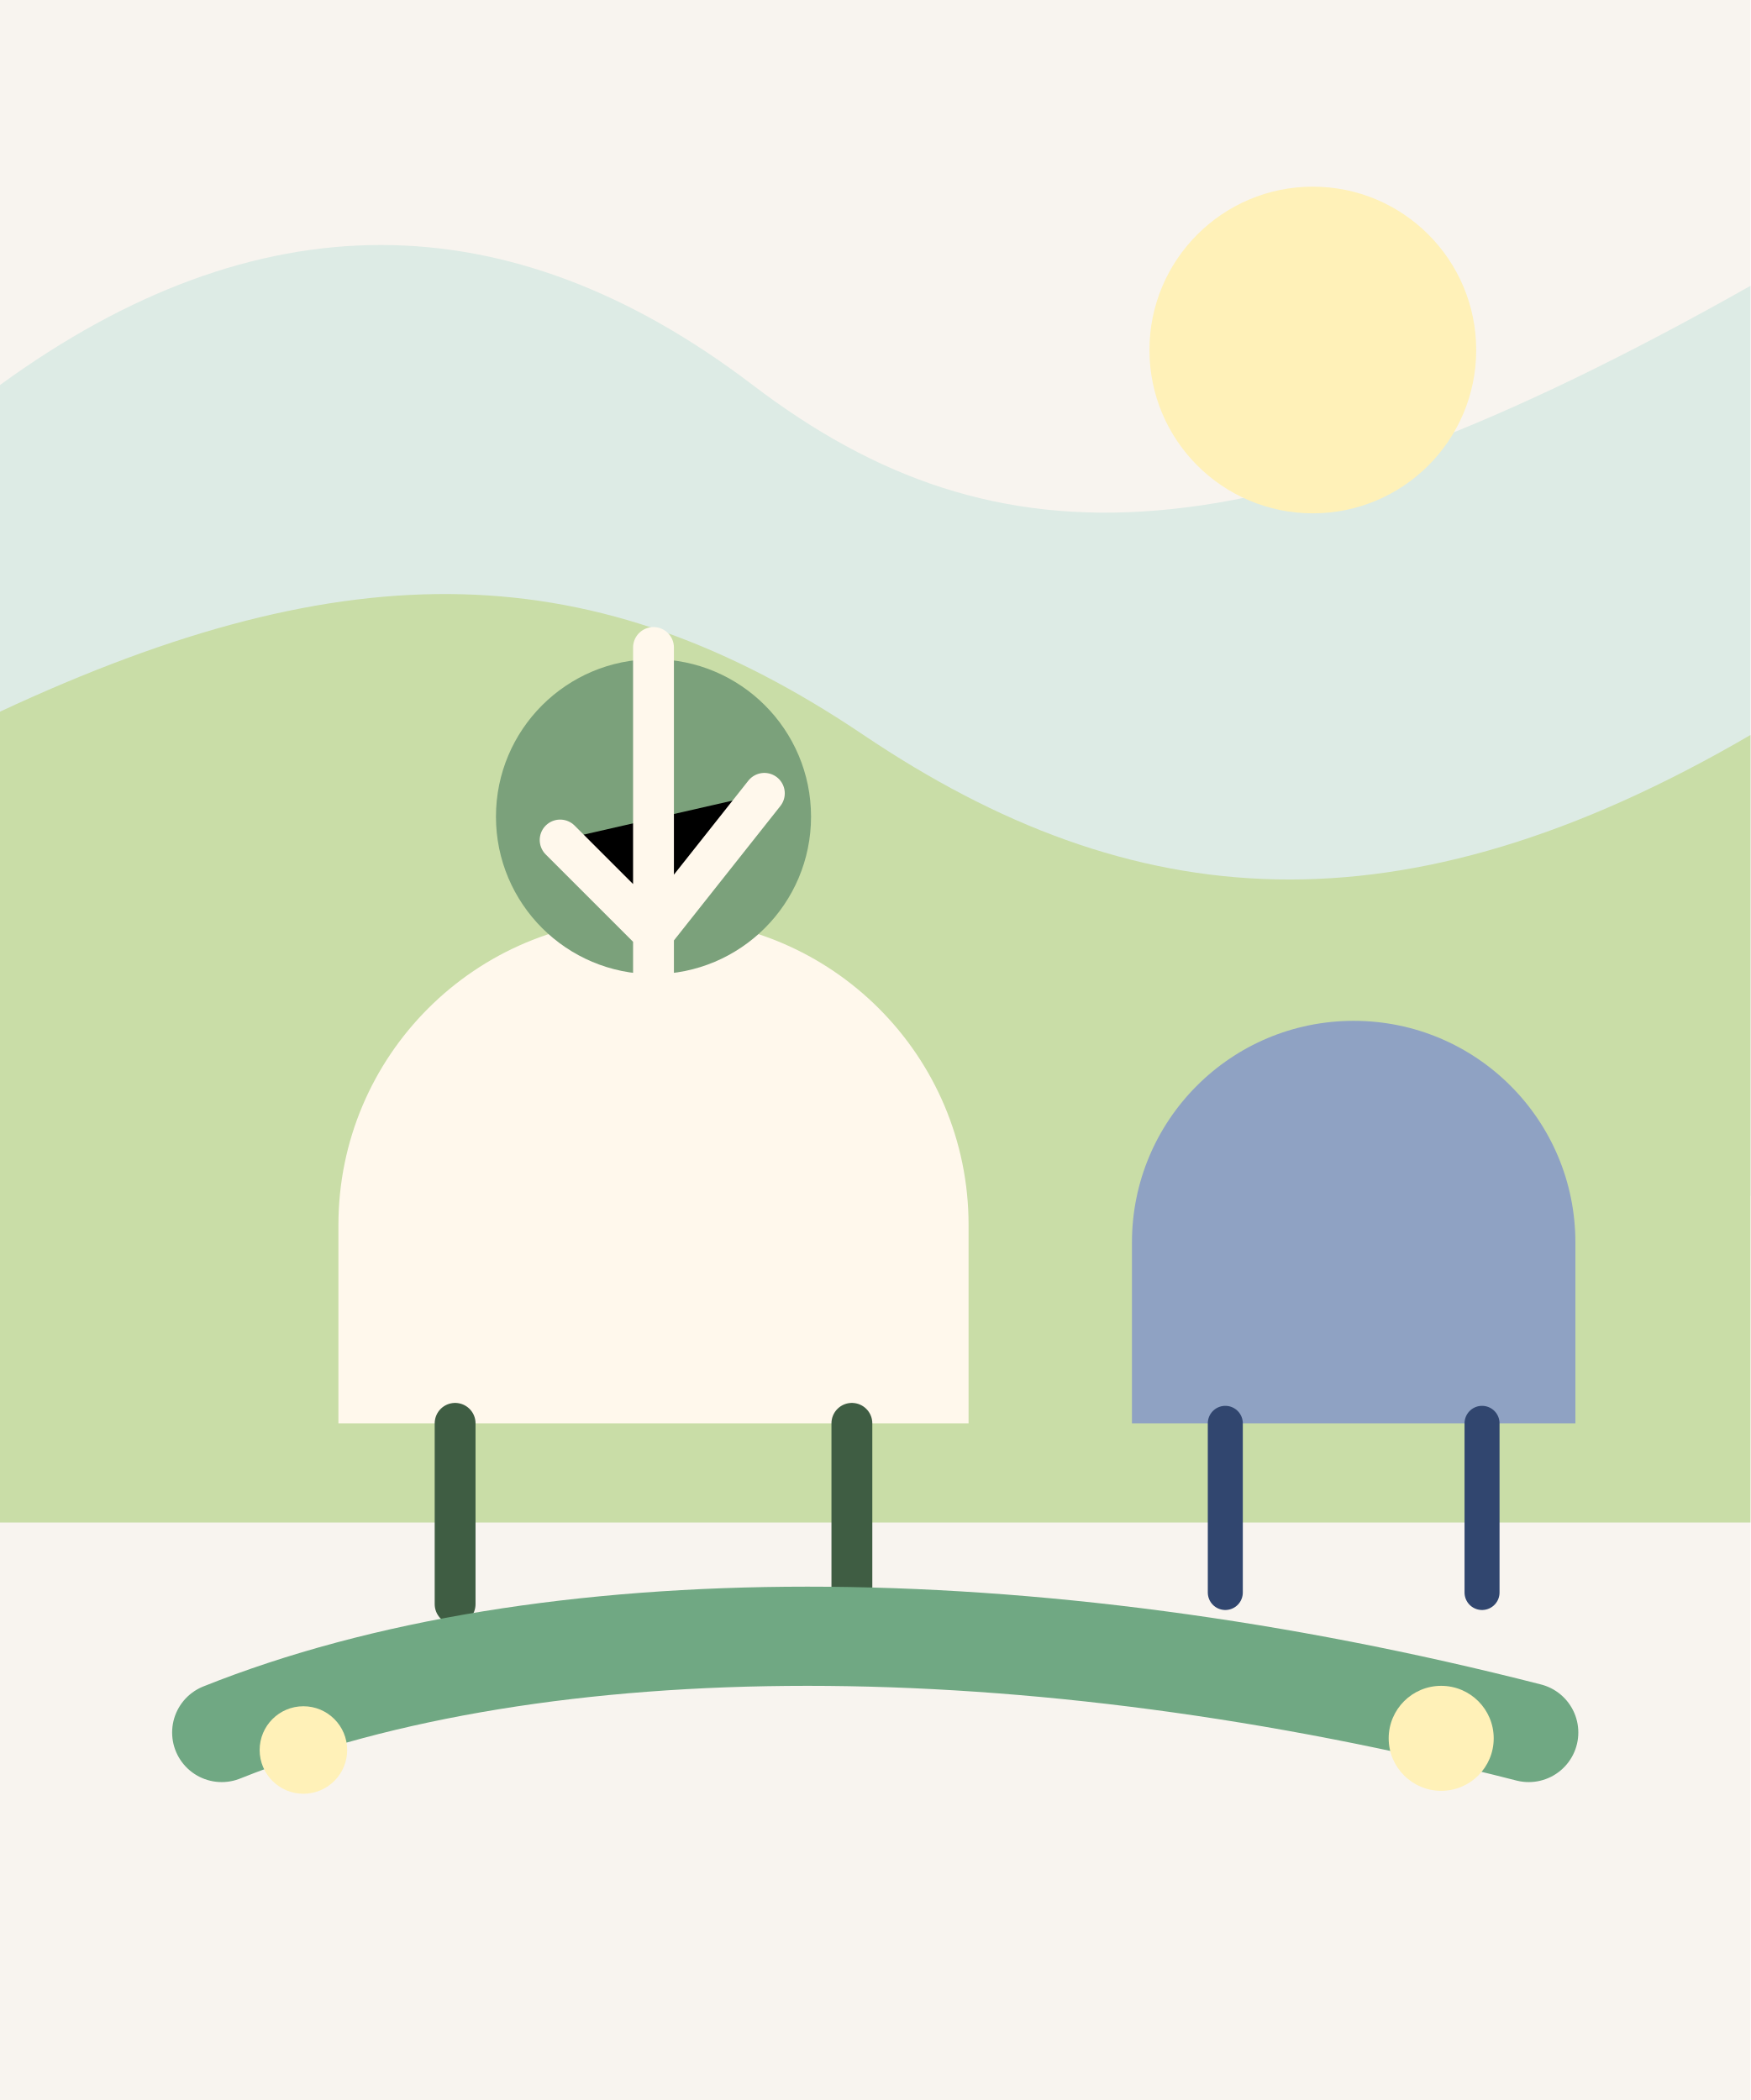
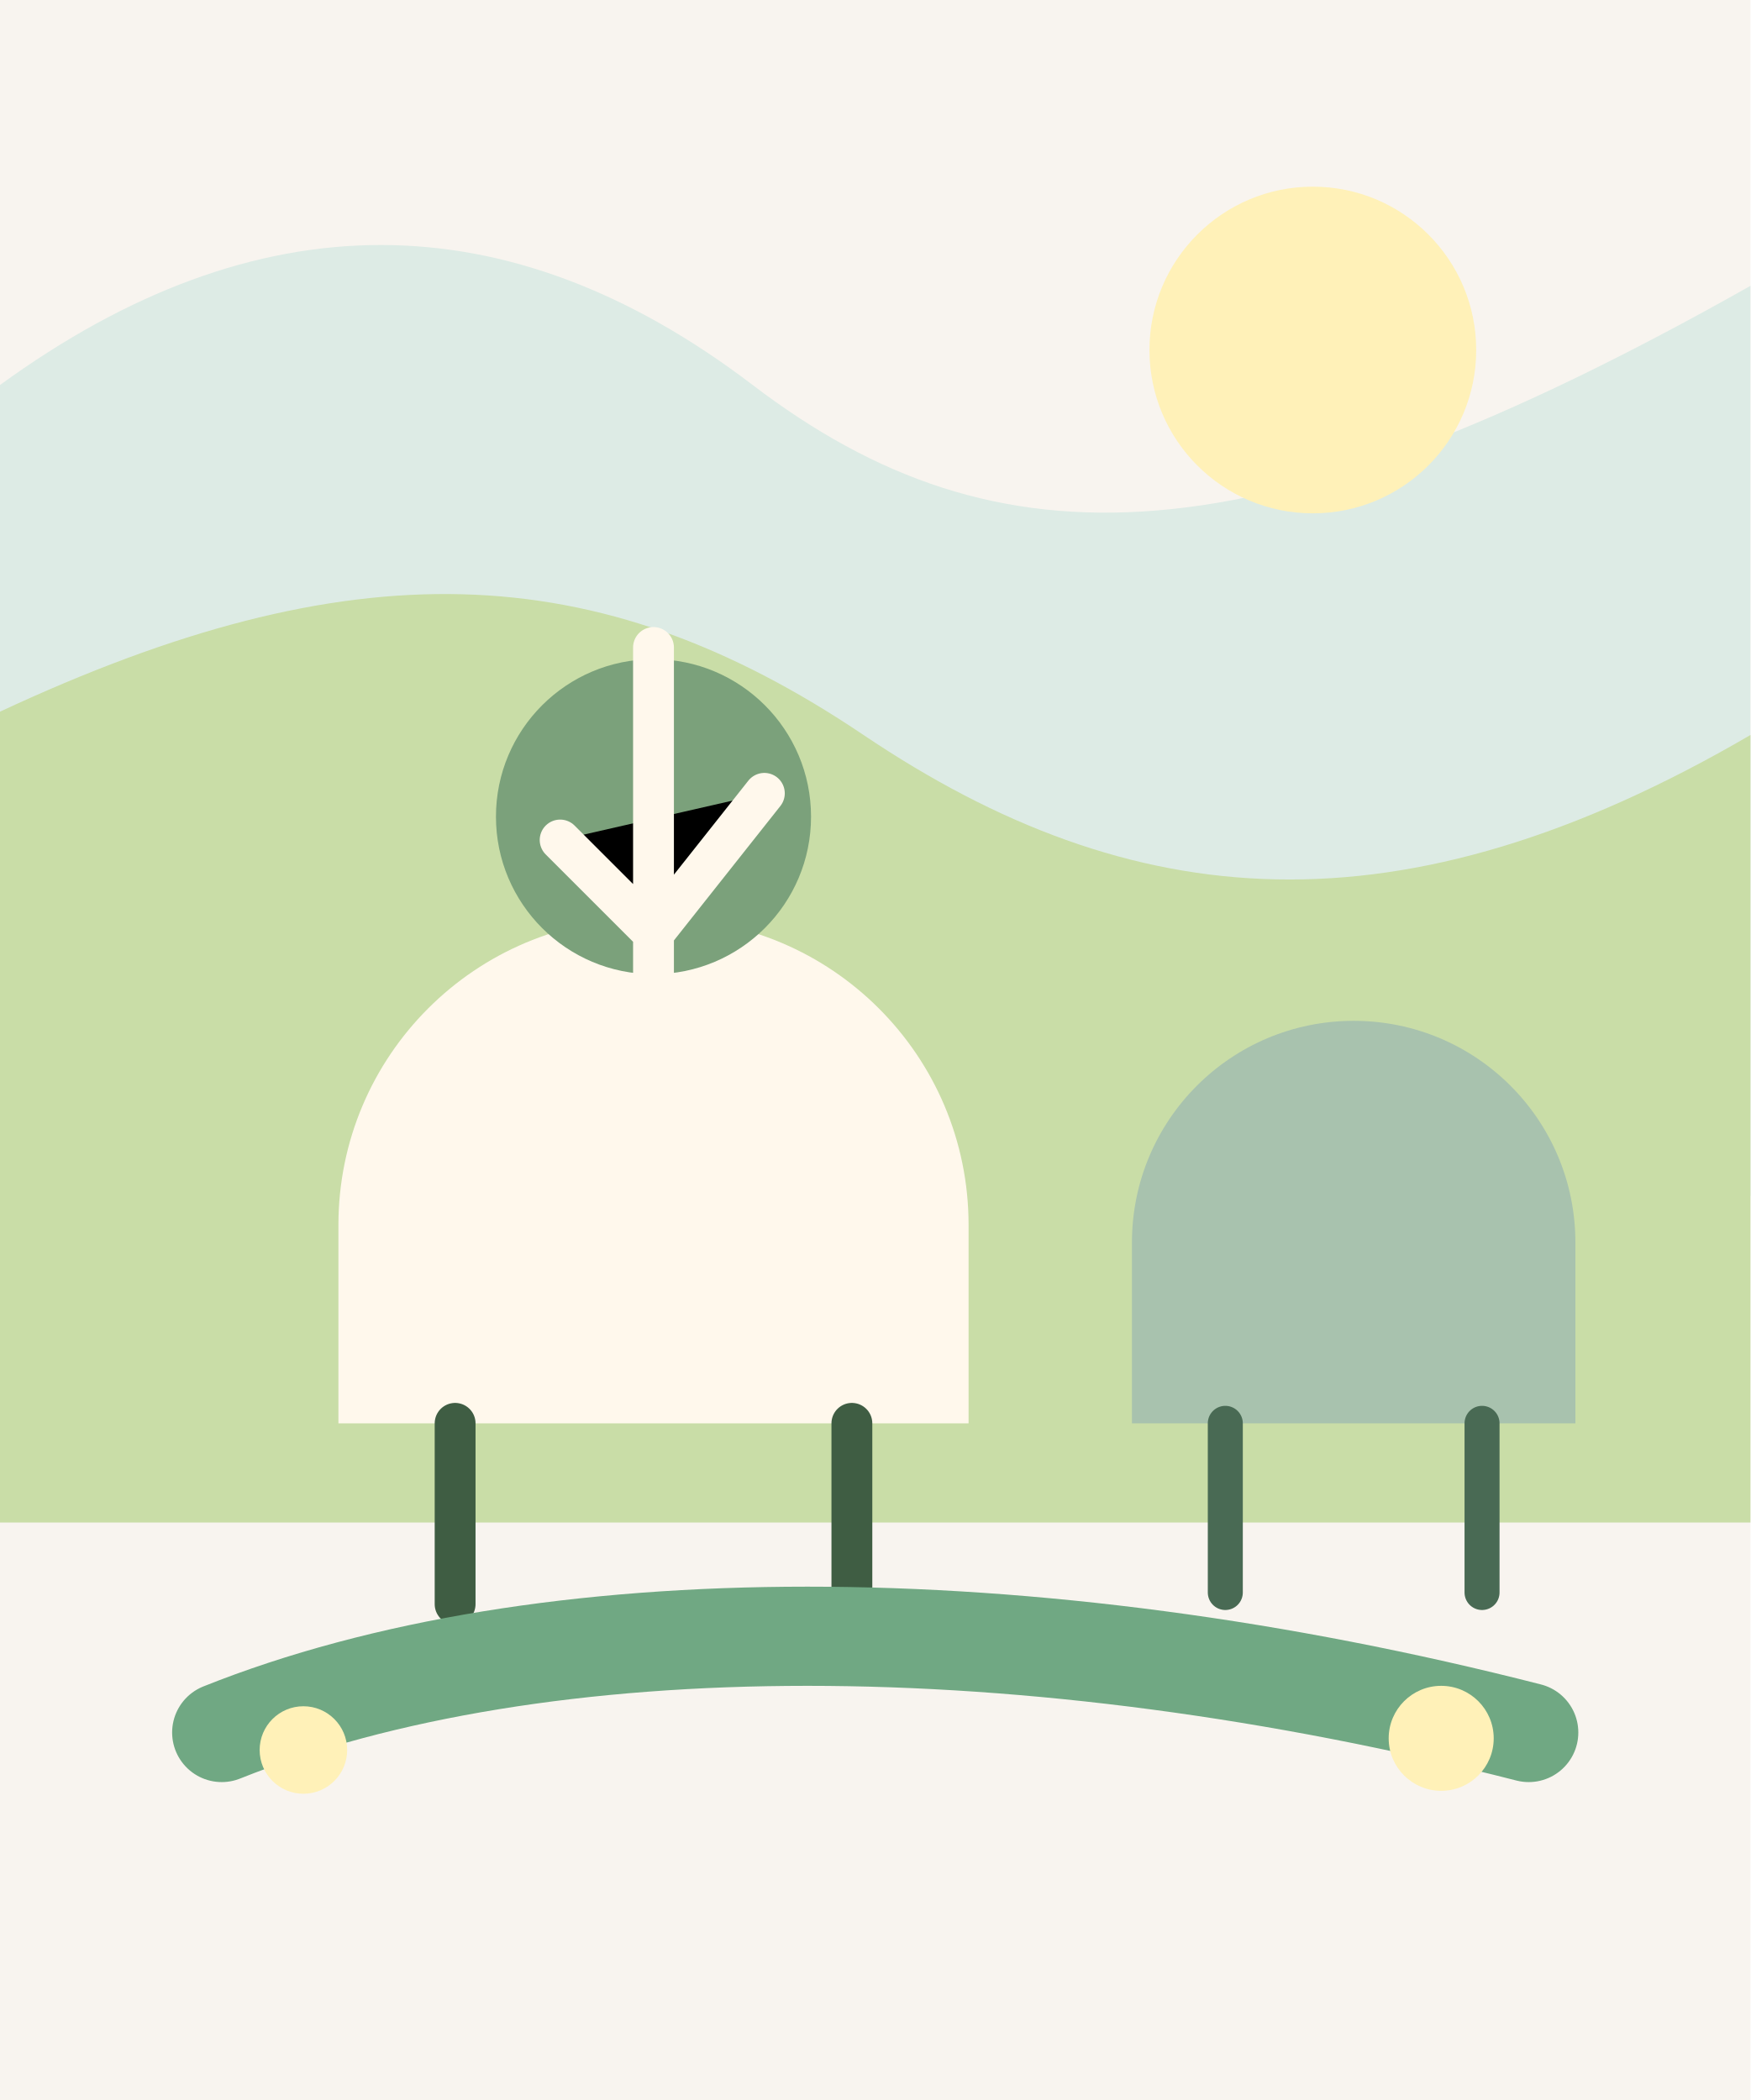
<svg xmlns="http://www.w3.org/2000/svg" viewBox="0 0 600 720">
  <rect width="600" height="720" fill="#f8f4ef" />
  <path d="M0 132c88-64 174-64 258 0s172 62 342-34v312H0z" fill="#ddebe5" />
  <path d="M0 244c120-56 204-54 296 8s184 70 304 0v270H0z" fill="#c9dda7" />
  <circle cx="450" cy="120" r="56" fill="#fff1b8" />
  <path d="M116 420c0-58 47-105 105-105h6c58 0 105 47 105 105v68H116z" fill="#fff8ec" />
  <path d="M156 488v62M292 488v62" stroke="#3f5d43" stroke-width="14" stroke-linecap="round" />
  <circle cx="224" cy="280" r="54" fill="#7ba17b" />
  <path d="M224 222v116M192 288l32 32 38-48" stroke="#fff8ec" stroke-width="14" stroke-linecap="round" stroke-linejoin="round" />
-   <path d="M388 426c0-42 34-76 76-76s76 34 76 76v62H388z" fill="#8fa2c3" />
-   <path d="M420 488v58M508 488v58" stroke="#31466f" stroke-width="12" stroke-linecap="round" />
+   <path d="M388 426c0-42 34-76 76-76s76 34 76 76v62H388z" fill="#a8c2ae" />
+   <path d="M420 488v58M508 488v58" stroke="#496a54" stroke-width="12" stroke-linecap="round" />
  <path d="M76 594c110-44 276-44 448 0" fill="none" stroke="#70a883" stroke-width="34" stroke-linecap="round" />
  <circle cx="104" cy="600" r="15" fill="#fff1b8" />
  <circle cx="494" cy="596" r="18" fill="#fff1b8" />
</svg>
